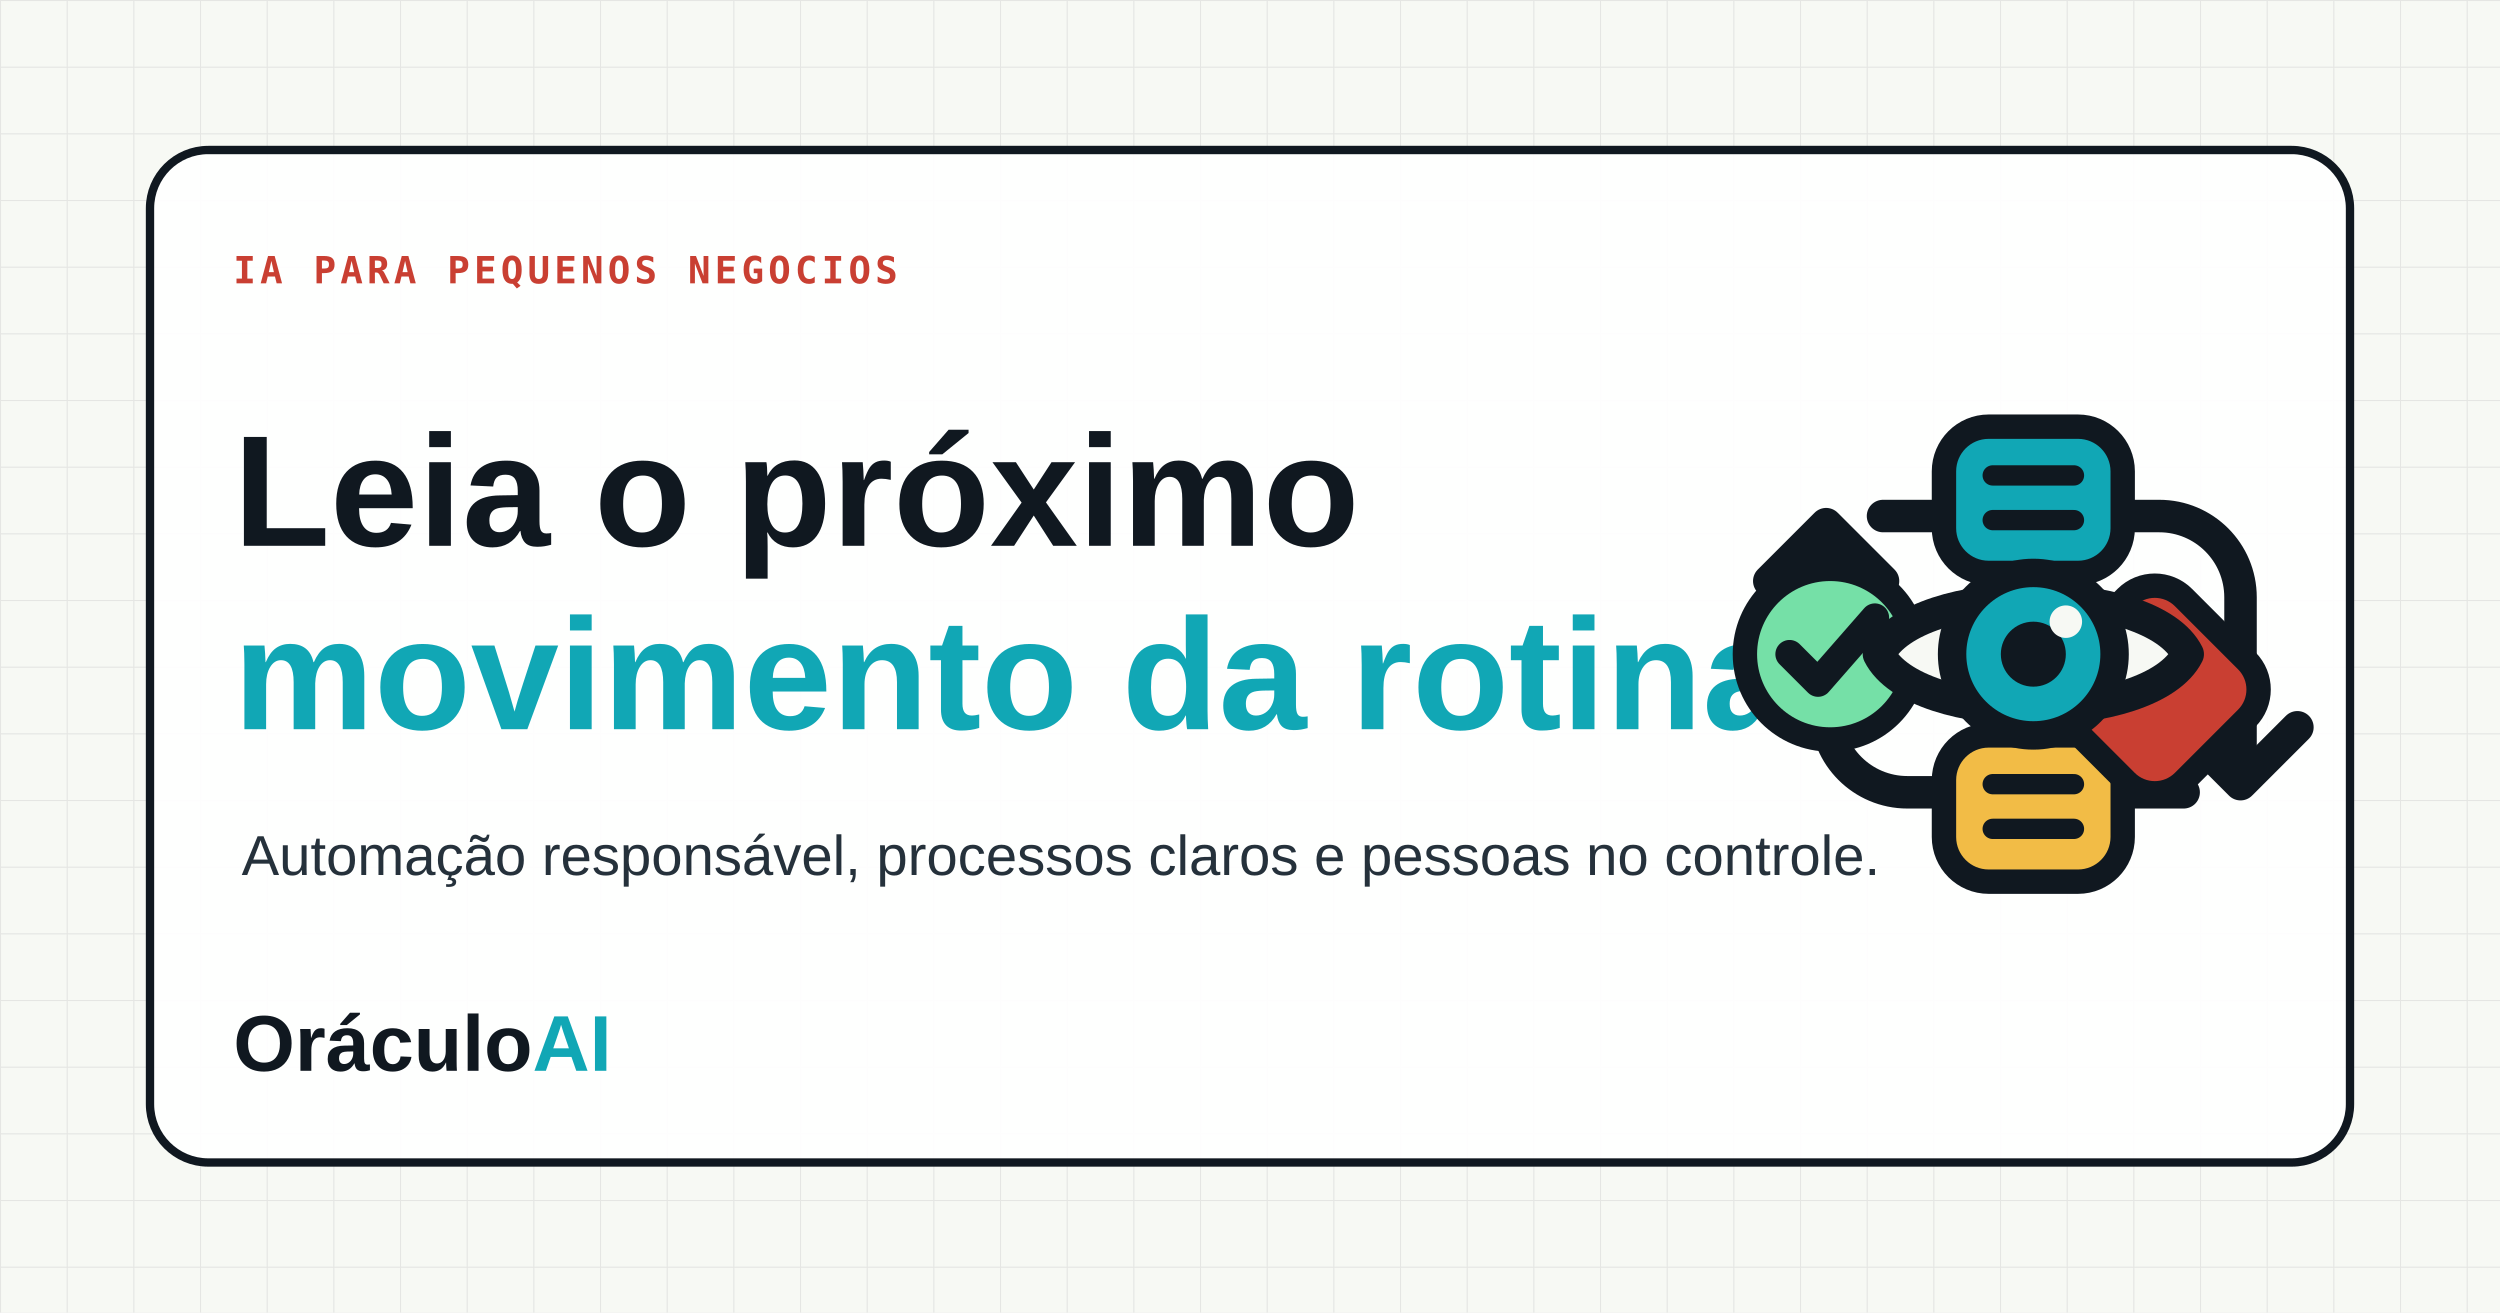
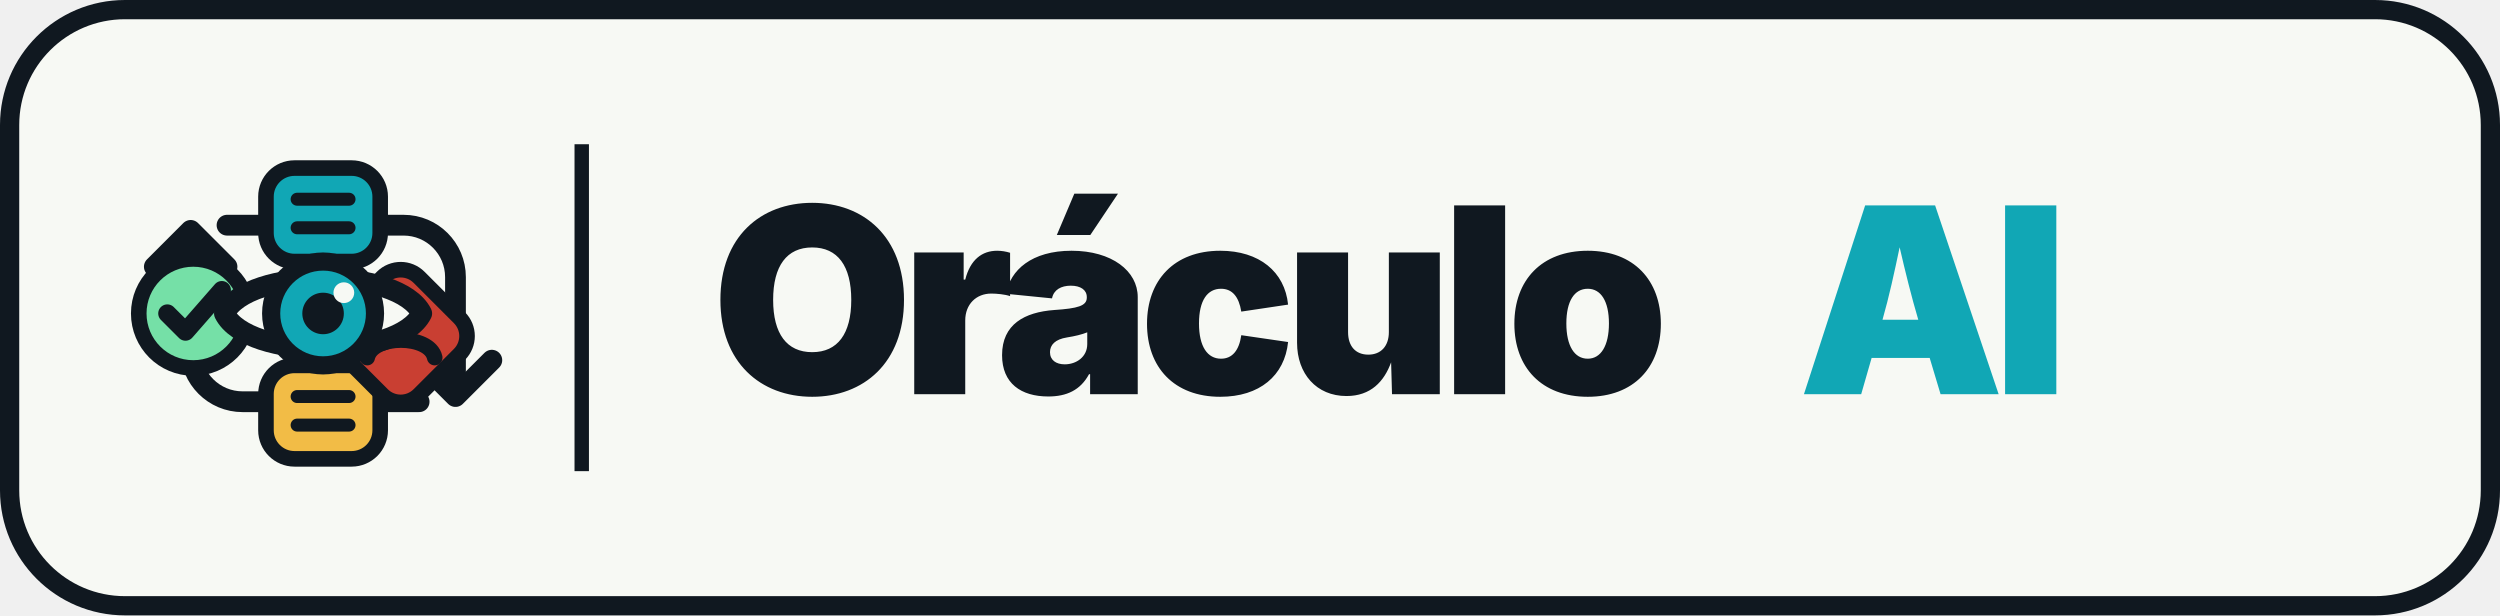
- <svg xmlns="http://www.w3.org/2000/svg" width="1200" height="630" viewBox="0 0 1200 630" fill="none">
-   <defs>
-     <pattern id="grid" width="32" height="32" patternUnits="userSpaceOnUse">
-       <path d="M32 0H0V32" stroke="#101820" stroke-opacity=".08" />
-     </pattern>
-   </defs>
-   <rect width="1200" height="630" fill="#F7F9F4" />
-   <rect width="1200" height="630" fill="url(#grid)" />
-   <rect x="72" y="72" width="1056" height="486" rx="28" fill="#FFFFFF" fill-opacity=".92" stroke="#101820" stroke-width="4" />
-   <text x="112" y="136" fill="#C93F32" font-family="monospace" font-size="18" font-weight="800" letter-spacing="2">IA PARA PEQUENOS NEGOCIOS</text>
-   <text x="112" y="262" fill="#101820" font-family="Arial, sans-serif" font-size="76" font-weight="800">Leia o próximo</text>
-   <text x="112" y="350" fill="#11A7B5" font-family="Arial, sans-serif" font-size="76" font-weight="800">movimento da rotina.</text>
-   <text x="116" y="420" fill="#25313B" font-family="Arial, sans-serif" font-size="27">Automação responsável, processos claros e pessoas no controle.</text>
-   <g transform="translate(820 158) scale(1.95)">
+ <svg xmlns="http://www.w3.org/2000/svg" width="520" height="128" viewBox="0 0 520 128" fill="none" role="img" aria-labelledby="title desc">
+   <rect x="2" y="2" width="516" height="124" rx="24" fill="#F7F9F4" stroke="#101820" stroke-width="4" />
+   <g transform="translate(24 22) scale(.54)">
    <path d="M43 46H111C122.046 46 131 54.954 131 66V110" stroke="#101820" stroke-width="8" stroke-linecap="round" />
    <path d="M117 98L131 112L145 98" stroke="#101820" stroke-width="8" stroke-linecap="round" stroke-linejoin="round" />
    <path d="M117 114H49C37.954 114 29 105.046 29 94V50" stroke="#101820" stroke-width="8" stroke-linecap="round" />
    <path d="M43 62L29 48L15 62" stroke="#101820" stroke-width="8" stroke-linecap="round" stroke-linejoin="round" />
    <rect x="58" y="24" width="44" height="36" rx="11" fill="#11A7B5" stroke="#101820" stroke-width="6" />
    <path d="M70 36H90M70 47H90" stroke="#101820" stroke-width="5" stroke-linecap="round" />
    <rect x="58" y="100" width="44" height="36" rx="11" fill="#F2BC46" stroke="#101820" stroke-width="6" />
    <path d="M70 112H90M70 123H90" stroke="#101820" stroke-width="5" stroke-linecap="round" />
    <circle cx="30" cy="80" r="21" fill="#75E0A7" stroke="#101820" stroke-width="6" />
    <path d="M20 80L27 87L41 71" stroke="#101820" stroke-width="7" stroke-linecap="round" stroke-linejoin="round" />
    <rect x="109.899" y="59" width="42" height="42" rx="10" transform="rotate(45 109.899 59)" fill="#C93F32" stroke="#101820" stroke-width="6" />
+     <circle cx="110" cy="78" r="7" fill="#101820" />
+     <path d="M97 97C99 88 121 88 123 97" stroke="#101820" stroke-width="6" stroke-linecap="round" />
    <path d="M42 80C51 62 109 62 118 80C109 98 51 98 42 80Z" fill="#F7F9F4" stroke="#101820" stroke-width="8" stroke-linejoin="round" />
    <circle cx="80" cy="80" r="20" fill="#11A7B5" stroke="#101820" stroke-width="7" />
    <circle cx="80" cy="80" r="8" fill="#101820" />
    <circle cx="88" cy="72" r="4" fill="#F7F9F4" />
  </g>
-   <text x="112" y="514" fill="#101820" font-family="Arial, sans-serif" font-size="38" font-weight="800">Oráculo<tspan fill="#11A7B5">AI</tspan>
-   </text>
+   <path d="M121 30V98" stroke="#101820" stroke-width="3" />
+   <text x="148" y="82" fill="#101820" font-family="Inter, Arial, sans-serif" font-size="54" font-weight="850" letter-spacing="-2.4">Oráculo</text>
+   <text x="374" y="82" fill="#11A7B5" font-family="Inter, Arial, sans-serif" font-size="54" font-weight="900" letter-spacing="-2.4">AI</text>
</svg>
